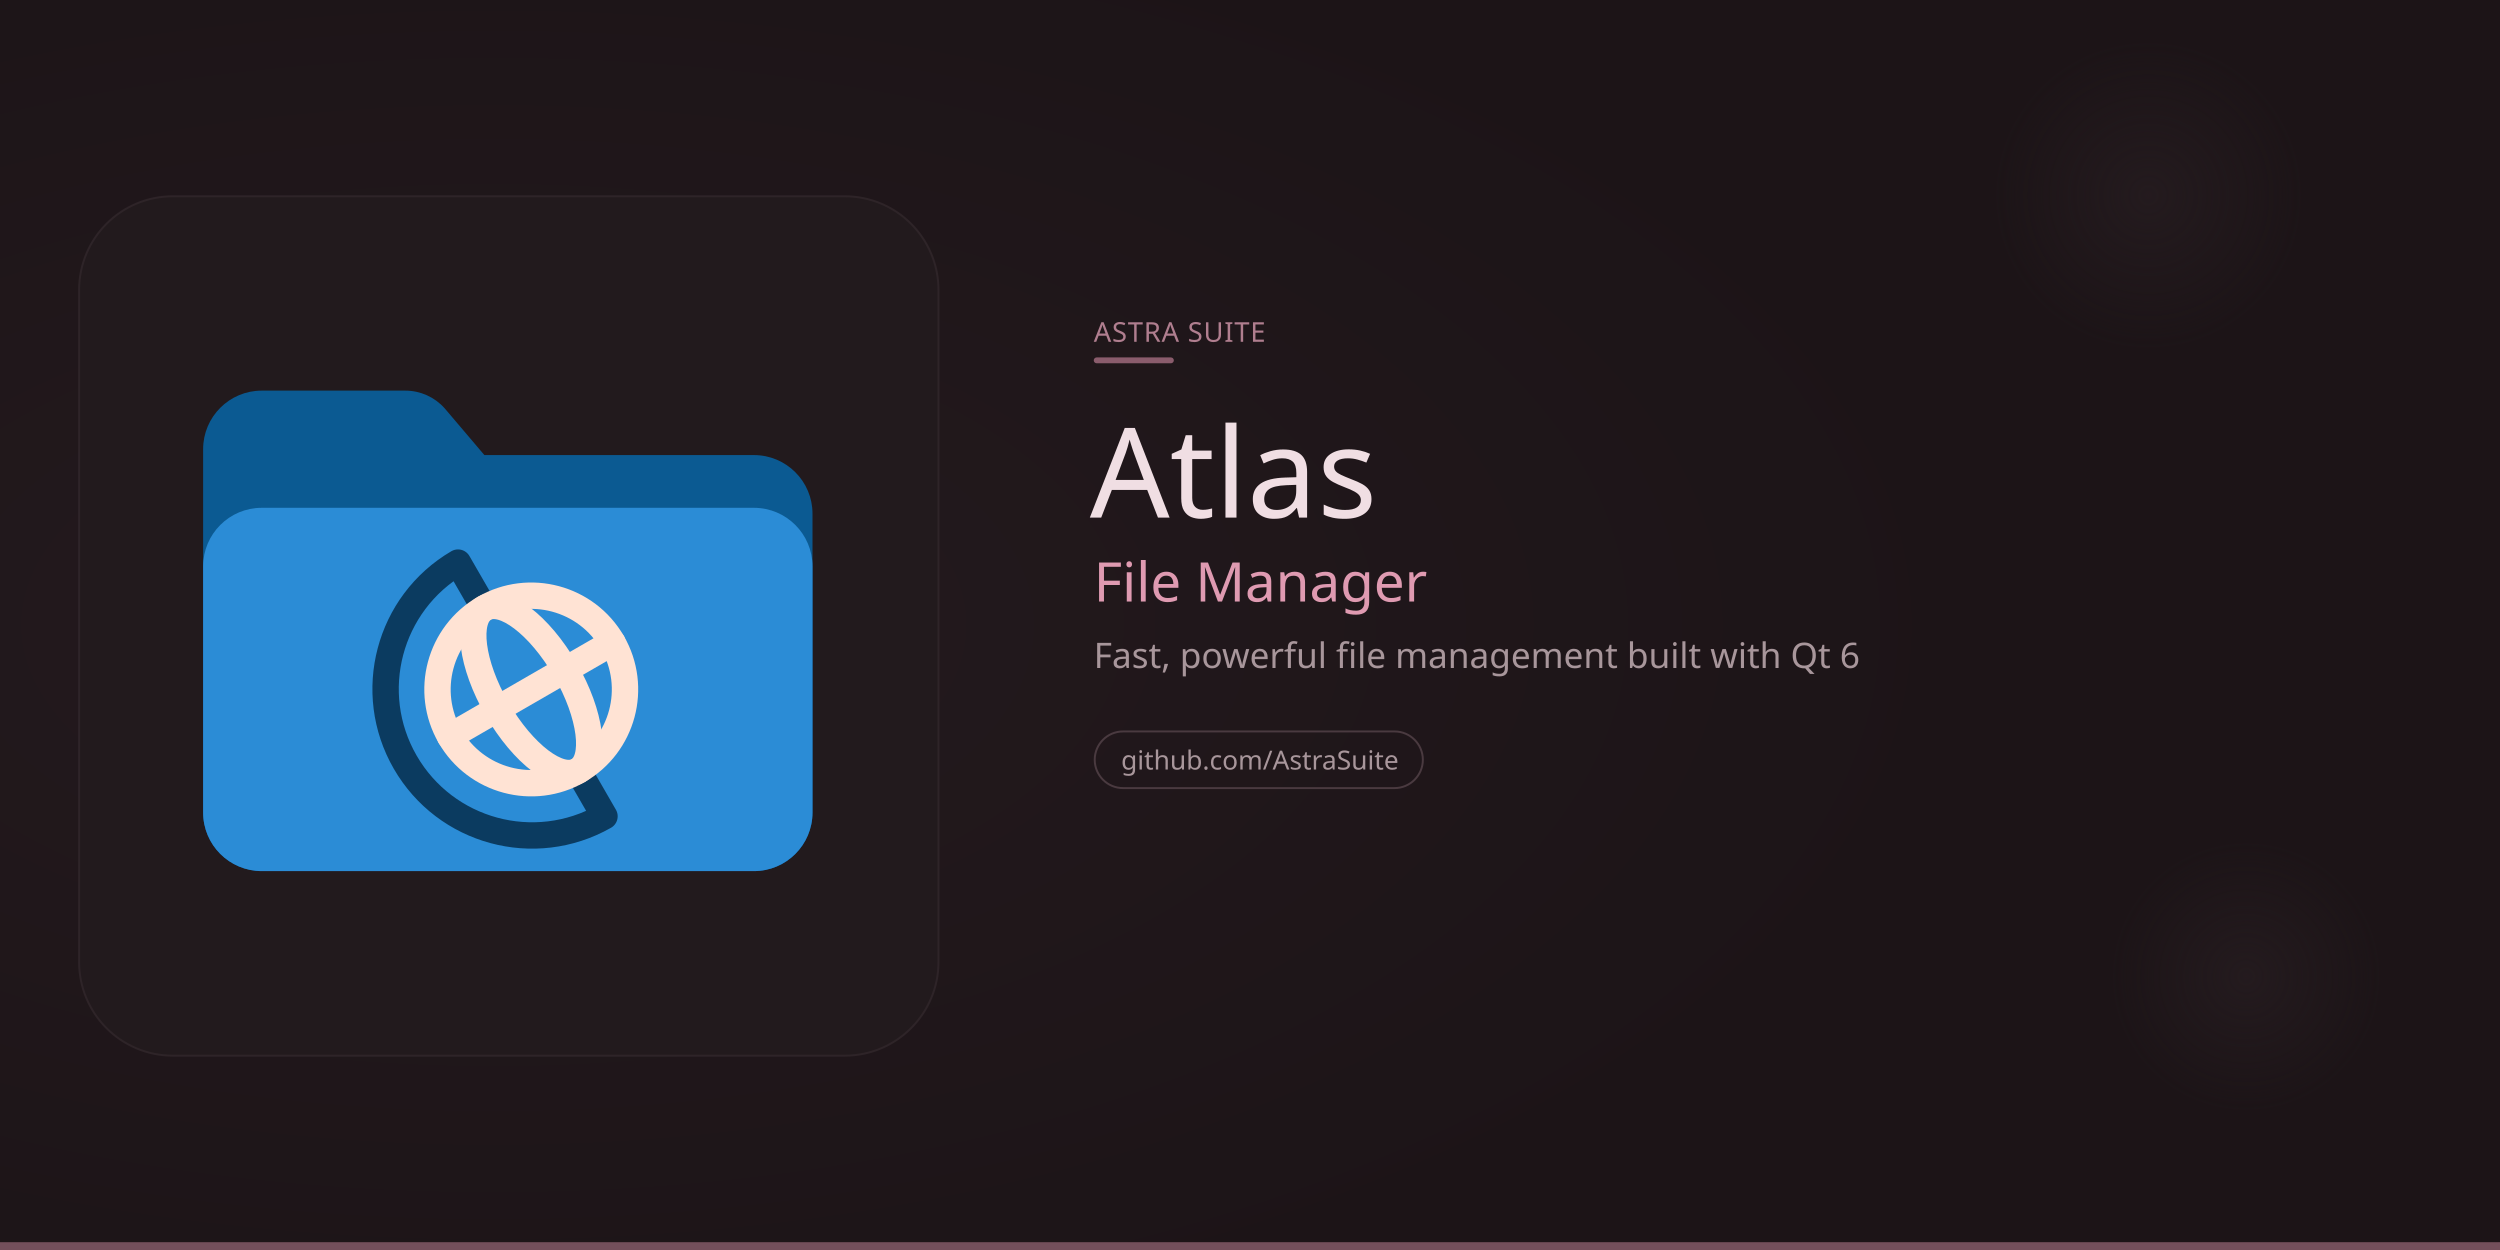
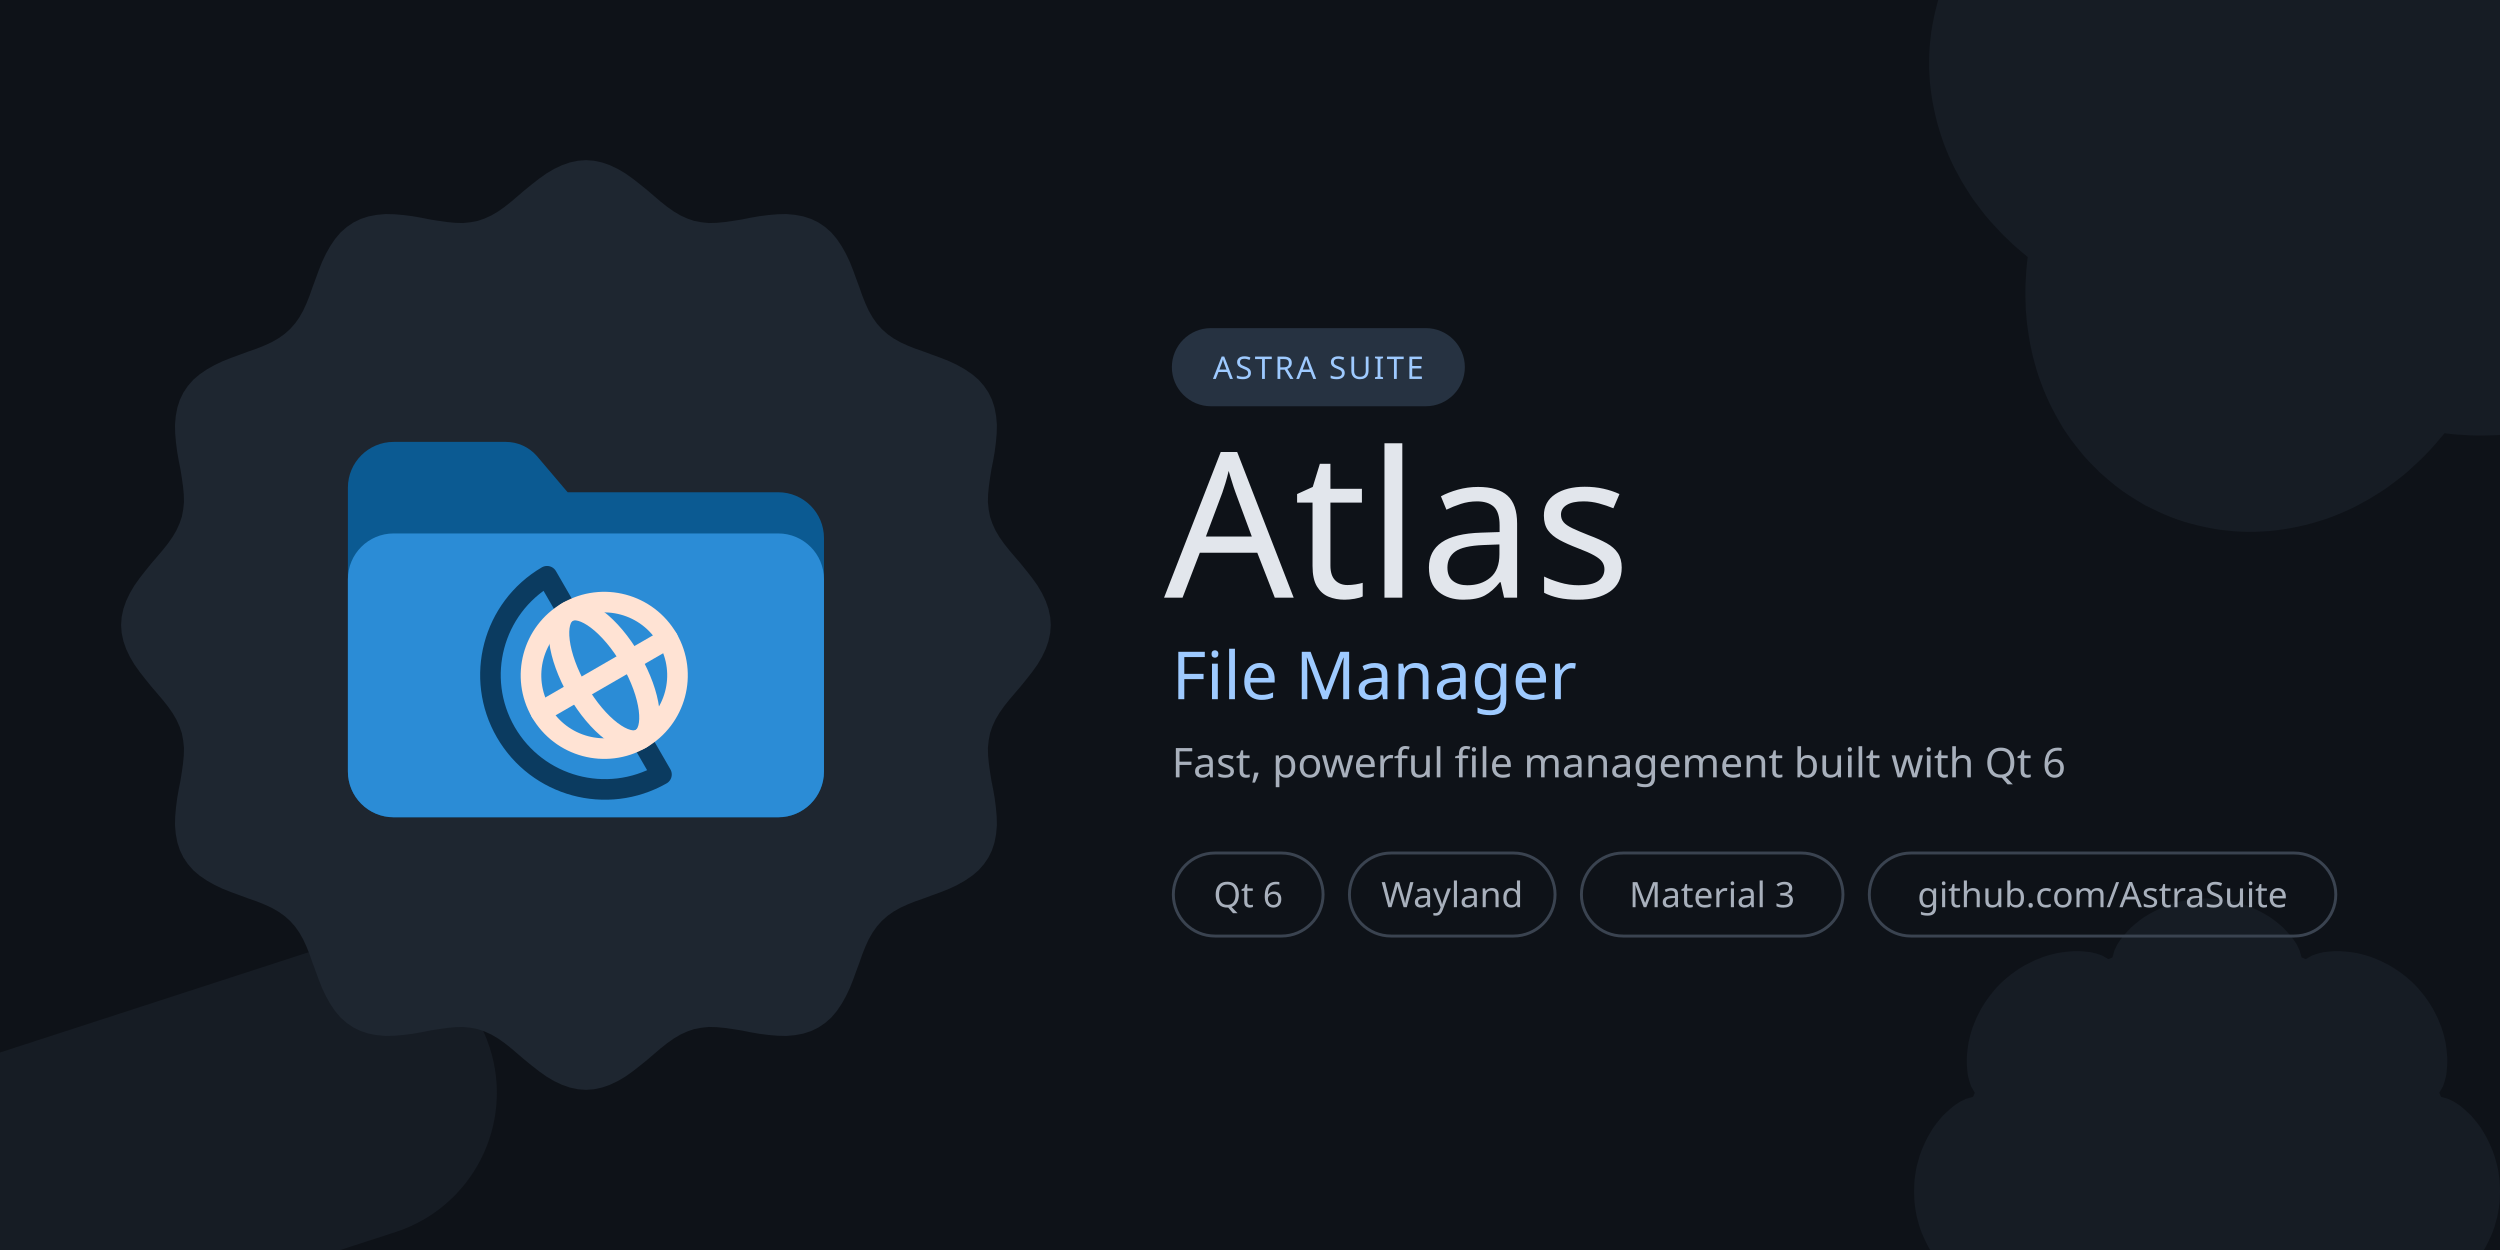
<svg xmlns="http://www.w3.org/2000/svg" width="1280" height="640" viewBox="0 0 1280 640">
-   <defs>
-     <radialGradient id="glow" cx="0.2" cy="0.5" r="0.6">
-       <stop offset="0" stop-color="#241A1E" />
-       <stop offset="1" stop-color="#1C1417" />
-     </radialGradient>
-     <radialGradient id="orb" cx="0.5" cy="0.5" r="0.5">
-       <stop offset="0" stop-color="#2A2024" stop-opacity="0.55" />
-       <stop offset="1" stop-color="#2A2024" stop-opacity="0" />
-     </radialGradient>
-   </defs>
-   <rect width="1280" height="640" fill="url(#glow)" />
-   <circle cx="1100" cy="100" r="80" fill="url(#orb)" />
-   <circle cx="1150" cy="500" r="70" fill="url(#orb)" />
-   <rect y="636" width="1280" height="4" fill="#734F5B" />
-   <rect x="40.5" y="100.5" width="440" height="440" rx="48" fill="#221A1D" stroke="#2E2428" />
-   <g transform="translate(68 128) scale(0.75)">
+   <rect width="1280" height="640" fill="#0E1218" />
+   <path d="M1383.4 151.8L1381.9 155.1L1380.3 158.4L1378.7 161.7L1376.8 164.9L1374.9 168.0L1372.9 171.1L1370.8 174.1L1368.6 177.0L1366.3 179.8L1363.9 182.6L1361.5 185.3L1358.9 187.9L1356.3 190.4L1353.6 192.9L1350.8 195.2L1347.9 197.5L1345.0 199.7L1342.0 201.8L1339.0 203.8L1335.9 205.6L1332.7 207.4L1329.5 209.1L1326.3 210.7L1323.0 212.2L1319.7 213.6L1316.3 214.9L1313.0 216.1L1309.6 217.2L1306.1 218.2L1302.7 219.1L1299.2 219.9L1295.8 220.6L1292.3 221.2L1288.9 221.7L1285.4 222.2L1281.9 222.5L1278.5 222.8L1275.0 222.9L1271.6 223.0L1268.2 223.0L1264.8 222.9L1261.5 222.7L1258.2 222.5L1254.8 222.2L1251.6 221.8L1249.5 224.3L1247.3 226.9L1245.1 229.4L1242.8 231.8L1240.5 234.2L1238.0 236.6L1235.5 238.9L1233.0 241.2L1230.3 243.5L1227.6 245.6L1224.8 247.7L1222.0 249.8L1219.1 251.7L1216.1 253.6L1213.0 255.5L1209.9 257.2L1206.8 258.9L1203.6 260.5L1200.3 262.0L1197.0 263.4L1193.7 264.7L1190.3 265.9L1186.8 267.0L1183.4 268.0L1179.9 268.9L1176.3 269.7L1172.8 270.4L1169.2 271.0L1165.6 271.5L1161.9 271.9L1158.3 272.1L1154.6 272.3L1151.0 272.3L1147.3 272.2L1143.7 272.0L1140.0 271.6L1136.4 271.2L1132.8 270.6L1129.2 269.9L1125.6 269.1L1122.1 268.2L1118.5 267.2L1115.1 266.1L1111.6 264.8L1108.2 263.4L1104.9 261.9L1101.6 260.3L1098.3 258.7L1095.1 256.8L1092.0 254.9L1088.9 252.9L1085.9 250.8L1083.0 248.6L1080.2 246.3L1077.4 243.9L1074.7 241.5L1072.1 238.9L1069.6 236.3L1067.1 233.6L1064.8 230.8L1062.5 227.9L1060.3 225.0L1058.2 222.0L1056.2 219.0L1054.4 215.9L1052.6 212.7L1050.9 209.5L1049.3 206.3L1047.8 203.0L1046.4 199.7L1045.1 196.3L1043.9 193.0L1042.8 189.6L1041.8 186.1L1040.9 182.7L1040.1 179.2L1039.4 175.8L1038.8 172.3L1038.3 168.9L1037.8 165.4L1037.5 161.9L1037.2 158.5L1037.1 155.0L1037.0 151.6L1037.0 148.2L1037.1 144.8L1037.3 141.5L1037.5 138.2L1037.8 134.8L1038.2 131.6L1035.7 129.5L1033.1 127.3L1030.6 125.1L1028.2 122.8L1025.8 120.5L1023.4 118.0L1021.1 115.5L1018.8 113.0L1016.5 110.3L1014.4 107.6L1012.3 104.8L1010.2 102.0L1008.3 99.1L1006.4 96.1L1004.5 93.0L1002.8 89.9L1001.1 86.8L999.5 83.6L998.0 80.3L996.6 77.0L995.3 73.7L994.1 70.3L993.0 66.8L992.0 63.4L991.1 59.9L990.3 56.3L989.6 52.8L989.0 49.2L988.5 45.6L988.1 41.9L987.9 38.3L987.7 34.6L987.7 31.0L987.8 27.3L988.0 23.7L988.4 20.0L988.8 16.4L989.4 12.8L990.1 9.2L990.9 5.6L991.8 2.1L992.8 -1.5L993.9 -4.9L995.2 -8.4L996.6 -11.8L998.1 -15.1L999.7 -18.4L1001.3 -21.7L1003.2 -24.9L1005.1 -28.0L1007.1 -31.1L1009.2 -34.1L1011.4 -37.0L1013.7 -39.8L1016.1 -42.6L1018.5 -45.3L1021.1 -47.9L1023.7 -50.4L1026.4 -52.9L1029.2 -55.2L1032.1 -57.5L1035.0 -59.7L1038.0 -61.8L1041.0 -63.8L1044.1 -65.6L1047.3 -67.4L1050.5 -69.1L1053.7 -70.7L1057.0 -72.2L1060.3 -73.6L1063.7 -74.9L1067.0 -76.1L1070.4 -77.2L1073.9 -78.2L1077.3 -79.1L1080.8 -79.9L1084.2 -80.6L1087.7 -81.2L1091.1 -81.7L1094.6 -82.2L1098.1 -82.5L1101.5 -82.8L1105.0 -82.9L1108.4 -83.0L1111.8 -83.0L1115.2 -82.9L1118.5 -82.7L1121.8 -82.5L1125.2 -82.2L1128.4 -81.8L1130.5 -84.3L1132.7 -86.9L1134.9 -89.4L1137.2 -91.8L1139.5 -94.2L1142.0 -96.6L1144.5 -98.9L1147.0 -101.2L1149.7 -103.5L1152.4 -105.6L1155.2 -107.7L1158.0 -109.8L1160.9 -111.7L1163.9 -113.6L1167.0 -115.5L1170.1 -117.2L1173.2 -118.9L1176.4 -120.5L1179.7 -122.0L1183.0 -123.4L1186.3 -124.7L1189.7 -125.9L1193.2 -127.0L1196.6 -128.0L1200.1 -128.9L1203.7 -129.7L1207.2 -130.4L1210.8 -131.0L1214.4 -131.5L1218.1 -131.9L1221.7 -132.1L1225.4 -132.3L1229.0 -132.3L1232.7 -132.2L1236.3 -132.0L1240.0 -131.6L1243.6 -131.2L1247.2 -130.6L1250.8 -129.9L1254.4 -129.1L1257.9 -128.2L1261.5 -127.2L1264.9 -126.1L1268.4 -124.8L1271.8 -123.4L1275.1 -121.9L1278.4 -120.3L1281.7 -118.7L1284.9 -116.8L1288.0 -114.9L1291.1 -112.9L1294.1 -110.8L1297.0 -108.6L1299.8 -106.3L1302.6 -103.9L1305.3 -101.5L1307.9 -98.9L1310.4 -96.3L1312.9 -93.6L1315.2 -90.8L1317.5 -87.9L1319.7 -85.0L1321.8 -82.0L1323.8 -79.0L1325.6 -75.9L1327.4 -72.7L1329.1 -69.5L1330.7 -66.3L1332.2 -63.0L1333.6 -59.7L1334.9 -56.3L1336.1 -53.0L1337.2 -49.6L1338.2 -46.1L1339.1 -42.7L1339.9 -39.2L1340.6 -35.8L1341.2 -32.3L1341.7 -28.9L1342.2 -25.4L1342.5 -21.9L1342.8 -18.5L1342.9 -15.0L1343.0 -11.6L1343.0 -8.2L1342.9 -4.8L1342.7 -1.5L1342.5 1.8L1342.2 5.2L1341.8 8.4L1344.3 10.5L1346.9 12.7L1349.4 14.9L1351.8 17.2L1354.2 19.5L1356.6 22.0L1358.9 24.5L1361.2 27.0L1363.5 29.7L1365.6 32.4L1367.7 35.2L1369.8 38.0L1371.7 40.9L1373.6 43.9L1375.5 47.0L1377.2 50.1L1378.9 53.2L1380.5 56.4L1382.0 59.7L1383.4 63.0L1384.7 66.3L1385.9 69.7L1387.0 73.2L1388.0 76.6L1388.9 80.1L1389.7 83.7L1390.4 87.2L1391.0 90.8L1391.5 94.4L1391.9 98.1L1392.1 101.7L1392.3 105.4L1392.3 109.0L1392.2 112.7L1392.0 116.3L1391.6 120.0L1391.2 123.6L1390.6 127.2L1389.9 130.8L1389.1 134.4L1388.2 137.9L1387.2 141.5L1386.1 144.9L1384.8 148.4Z" fill="#161C24" />
+   <path d="M1280.0 610.0L1279.9 612.6L1279.8 615.2L1279.5 617.8L1279.1 620.4L1278.6 623.0L1277.9 625.5L1277.2 628.1L1276.3 630.6L1275.3 633.0L1274.2 635.4L1273.0 637.8L1271.7 640.1L1270.3 642.4L1268.7 644.6L1267.0 646.7L1265.2 648.8L1263.2 650.7L1261.1 652.6L1258.8 654.4L1256.3 656.0L1253.4 657.4L1249.8 658.4L1248.9 660.5L1250.8 663.8L1251.8 666.8L1252.5 669.7L1252.8 672.6L1253.0 675.4L1253.0 678.2L1252.8 680.9L1252.5 683.6L1252.1 686.3L1251.5 688.9L1250.8 691.5L1250.0 694.0L1249.0 696.5L1248.0 698.9L1246.8 701.3L1245.6 703.6L1244.2 705.9L1242.8 708.0L1241.2 710.2L1239.6 712.2L1237.9 714.2L1236.1 716.1L1234.2 717.9L1232.2 719.6L1230.2 721.2L1228.0 722.8L1225.9 724.2L1223.6 725.6L1221.3 726.8L1218.9 728.0L1216.5 729.0L1214.0 730.0L1211.5 730.8L1208.9 731.5L1206.3 732.1L1203.6 732.5L1200.9 732.8L1198.2 733.0L1195.4 733.0L1192.6 732.8L1189.7 732.5L1186.8 731.8L1183.8 730.8L1180.5 728.9L1178.4 729.8L1177.4 733.4L1176.0 736.3L1174.4 738.8L1172.6 741.1L1170.7 743.2L1168.8 745.2L1166.7 747.0L1164.6 748.7L1162.4 750.3L1160.1 751.7L1157.8 753.0L1155.4 754.2L1153.0 755.3L1150.6 756.3L1148.1 757.2L1145.5 757.9L1143.0 758.6L1140.4 759.1L1137.8 759.5L1135.2 759.8L1132.6 759.9L1130.0 760.0L1127.4 759.9L1124.8 759.8L1122.2 759.5L1119.6 759.1L1117.0 758.6L1114.5 757.9L1111.9 757.2L1109.4 756.3L1107.0 755.3L1104.6 754.2L1102.2 753.0L1099.9 751.7L1097.6 750.3L1095.4 748.7L1093.3 747.0L1091.2 745.2L1089.3 743.2L1087.4 741.1L1085.6 738.8L1084.0 736.3L1082.6 733.4L1081.6 729.8L1079.5 728.9L1076.2 730.8L1073.2 731.8L1070.3 732.5L1067.4 732.8L1064.6 733.0L1061.8 733.0L1059.1 732.8L1056.4 732.5L1053.7 732.1L1051.1 731.5L1048.5 730.8L1046.0 730.0L1043.5 729.0L1041.1 728.0L1038.7 726.8L1036.4 725.6L1034.1 724.2L1032.0 722.8L1029.8 721.2L1027.8 719.6L1025.8 717.9L1023.9 716.1L1022.1 714.2L1020.4 712.2L1018.8 710.2L1017.2 708.0L1015.8 705.9L1014.4 703.6L1013.2 701.3L1012.0 698.9L1011.0 696.5L1010.0 694.0L1009.2 691.5L1008.5 688.9L1007.9 686.3L1007.5 683.6L1007.2 680.9L1007.0 678.2L1007.0 675.4L1007.2 672.6L1007.5 669.7L1008.2 666.8L1009.2 663.8L1011.1 660.5L1010.2 658.4L1006.6 657.4L1003.7 656.0L1001.2 654.4L998.9 652.6L996.8 650.7L994.8 648.8L993.0 646.7L991.3 644.6L989.7 642.4L988.3 640.1L987.0 637.8L985.8 635.4L984.7 633.0L983.7 630.6L982.8 628.1L982.1 625.5L981.4 623.0L980.9 620.4L980.5 617.8L980.2 615.2L980.1 612.6L980.0 610.0L980.1 607.4L980.2 604.8L980.5 602.2L980.9 599.6L981.4 597.0L982.1 594.5L982.8 591.9L983.7 589.4L984.7 587.0L985.8 584.6L987.0 582.2L988.3 579.9L989.7 577.6L991.3 575.4L993.0 573.3L994.8 571.2L996.8 569.3L998.9 567.4L1001.2 565.6L1003.7 564.0L1006.6 562.6L1010.2 561.6L1011.1 559.5L1009.2 556.2L1008.2 553.2L1007.5 550.3L1007.2 547.4L1007.0 544.6L1007.0 541.8L1007.2 539.1L1007.5 536.4L1007.9 533.7L1008.5 531.1L1009.2 528.5L1010.0 526.0L1011.0 523.5L1012.0 521.1L1013.2 518.7L1014.4 516.4L1015.8 514.1L1017.2 512.0L1018.8 509.8L1020.4 507.8L1022.1 505.8L1023.9 503.9L1025.8 502.1L1027.8 500.4L1029.8 498.8L1032.0 497.2L1034.1 495.8L1036.4 494.4L1038.7 493.2L1041.1 492.0L1043.5 491.0L1046.0 490.0L1048.5 489.2L1051.1 488.5L1053.7 487.9L1056.4 487.5L1059.1 487.2L1061.8 487.0L1064.6 487.0L1067.4 487.2L1070.3 487.5L1073.2 488.2L1076.2 489.2L1079.5 491.1L1081.6 490.2L1082.6 486.6L1084.0 483.7L1085.6 481.2L1087.4 478.9L1089.3 476.8L1091.2 474.8L1093.3 473.0L1095.4 471.3L1097.6 469.7L1099.9 468.3L1102.2 467.0L1104.6 465.8L1107.0 464.7L1109.4 463.7L1111.9 462.8L1114.5 462.1L1117.0 461.4L1119.6 460.9L1122.2 460.5L1124.8 460.2L1127.4 460.1L1130.0 460.0L1132.6 460.1L1135.2 460.2L1137.8 460.5L1140.4 460.9L1143.0 461.4L1145.5 462.1L1148.1 462.8L1150.6 463.7L1153.0 464.7L1155.4 465.8L1157.8 467.0L1160.1 468.3L1162.4 469.7L1164.6 471.3L1166.7 473.0L1168.8 474.8L1170.7 476.8L1172.6 478.9L1174.4 481.2L1176.0 483.7L1177.4 486.6L1178.4 490.2L1180.5 491.1L1183.8 489.2L1186.8 488.2L1189.7 487.5L1192.6 487.2L1195.4 487.0L1198.2 487.0L1200.9 487.2L1203.6 487.5L1206.3 487.9L1208.9 488.5L1211.5 489.2L1214.0 490.0L1216.5 491.0L1218.9 492.0L1221.3 493.2L1223.6 494.4L1225.9 495.8L1228.0 497.2L1230.2 498.8L1232.2 500.4L1234.2 502.1L1236.1 503.9L1237.9 505.8L1239.6 507.8L1241.2 509.8L1242.8 512.0L1244.2 514.1L1245.6 516.4L1246.8 518.7L1248.0 521.1L1249.0 523.5L1250.0 526.0L1250.8 528.5L1251.5 531.1L1252.1 533.7L1252.5 536.4L1252.8 539.1L1253.0 541.8L1253.0 544.6L1252.8 547.4L1252.5 550.3L1251.8 553.2L1250.8 556.2L1248.9 559.5L1249.8 561.6L1253.4 562.6L1256.3 564.0L1258.8 565.6L1261.1 567.4L1263.2 569.3L1265.2 571.2L1267.0 573.3L1268.7 575.4L1270.3 577.6L1271.7 579.9L1273.0 582.2L1274.2 584.6L1275.3 587.0L1276.3 589.4L1277.2 591.9L1277.9 594.5L1278.6 597.0L1279.1 599.6L1279.5 602.2L1279.8 604.8L1279.9 607.4Z" fill="#161C24" />
+   <path d="M-45.0 520H185.0A75.0 75.0 0 0 1 185.0 670H-45.0A75.0 75.0 0 0 1 -45.0 520Z" fill="#161C24" transform="rotate(-18 70 595)" />
+   <path d="M538.0 320.0L537.7 324.1L536.8 328.3L535.4 332.3L533.5 336.3L531.2 340.2L528.5 344.0L525.6 347.7L522.7 351.3L519.7 354.8L516.8 358.2L514.1 361.6L511.7 365.0L509.7 368.4L508.1 371.9L506.9 375.4L506.2 379.1L505.8 382.9L505.9 386.9L506.3 391.0L506.9 395.3L507.6 399.7L508.5 404.2L509.3 408.8L509.9 413.5L510.3 418.1L510.4 422.6L510.0 427.0L509.2 431.3L507.9 435.3L506.1 439.0L503.8 442.4L501.0 445.6L497.7 448.4L494.0 450.9L490.1 453.1L485.9 455.1L481.6 456.8L477.2 458.4L472.9 460.0L468.6 461.5L464.6 463.1L460.9 464.8L457.4 466.8L454.3 469.0L451.5 471.5L449.0 474.3L446.8 477.4L444.8 480.9L443.1 484.6L441.5 488.6L440.0 492.9L438.4 497.2L436.8 501.6L435.1 505.9L433.1 510.1L430.9 514.0L428.4 517.7L425.6 521.0L422.4 523.8L419.0 526.1L415.3 527.9L411.3 529.2L407.0 530.0L402.6 530.4L398.1 530.3L393.5 529.9L388.8 529.3L384.2 528.5L379.7 527.6L375.3 526.9L371.0 526.3L366.9 525.9L362.9 525.8L359.1 526.2L355.4 526.9L351.9 528.1L348.4 529.7L345.0 531.7L341.6 534.1L338.2 536.8L334.8 539.7L331.3 542.7L327.7 545.6L324.0 548.5L320.2 551.2L316.3 553.5L312.3 555.4L308.3 556.8L304.1 557.7L300.0 558.0L295.9 557.7L291.7 556.8L287.7 555.4L283.7 553.5L279.8 551.2L276.0 548.5L272.3 545.6L268.7 542.7L265.2 539.7L261.8 536.8L258.4 534.1L255.0 531.7L251.6 529.7L248.1 528.1L244.6 526.9L240.9 526.2L237.1 525.8L233.1 525.9L229.0 526.3L224.7 526.9L220.3 527.6L215.8 528.5L211.2 529.3L206.5 529.9L201.9 530.3L197.4 530.4L193.0 530.0L188.7 529.2L184.7 527.9L181.0 526.1L177.6 523.8L174.4 521.0L171.6 517.7L169.1 514.0L166.9 510.1L164.9 505.9L163.2 501.6L161.6 497.2L160.0 492.9L158.5 488.6L156.9 484.6L155.2 480.9L153.2 477.4L151.0 474.3L148.5 471.5L145.7 469.0L142.6 466.8L139.1 464.8L135.4 463.1L131.4 461.5L127.1 460.0L122.8 458.4L118.4 456.8L114.1 455.1L109.9 453.1L106.0 450.9L102.3 448.4L99.0 445.6L96.2 442.4L93.9 439.0L92.1 435.3L90.8 431.3L90.0 427.0L89.6 422.6L89.7 418.1L90.1 413.5L90.7 408.8L91.5 404.2L92.4 399.7L93.1 395.3L93.7 391.0L94.1 386.9L94.2 382.9L93.8 379.1L93.1 375.4L91.9 371.9L90.3 368.4L88.3 365.0L85.9 361.6L83.2 358.2L80.3 354.8L77.3 351.3L74.4 347.7L71.5 344.0L68.8 340.2L66.5 336.3L64.6 332.3L63.2 328.3L62.3 324.1L62.0 320.0L62.3 315.9L63.2 311.7L64.6 307.7L66.5 303.7L68.8 299.8L71.5 296.0L74.4 292.3L77.3 288.7L80.3 285.2L83.2 281.8L85.9 278.4L88.3 275.0L90.3 271.6L91.9 268.1L93.1 264.6L93.8 260.9L94.2 257.1L94.1 253.1L93.7 249.0L93.1 244.7L92.4 240.3L91.5 235.8L90.7 231.2L90.1 226.5L89.7 221.9L89.6 217.4L90.0 213.0L90.8 208.7L92.1 204.7L93.9 201.0L96.2 197.6L99.0 194.4L102.3 191.6L106.0 189.1L109.9 186.9L114.1 184.9L118.4 183.2L122.8 181.6L127.1 180.0L131.4 178.5L135.4 176.9L139.1 175.2L142.6 173.2L145.7 171.0L148.5 168.5L151.0 165.7L153.2 162.6L155.2 159.1L156.9 155.4L158.5 151.4L160.0 147.1L161.6 142.8L163.2 138.4L164.9 134.1L166.9 129.9L169.1 126.0L171.6 122.3L174.4 119.0L177.6 116.2L181.0 113.9L184.7 112.1L188.7 110.8L193.0 110.0L197.4 109.6L201.9 109.7L206.5 110.1L211.2 110.7L215.8 111.5L220.3 112.4L224.7 113.1L229.0 113.7L233.1 114.1L237.1 114.2L240.9 113.8L244.6 113.1L248.1 111.9L251.6 110.3L255.0 108.3L258.4 105.9L261.8 103.2L265.2 100.3L268.7 97.3L272.3 94.4L276.0 91.5L279.8 88.8L283.7 86.5L287.7 84.6L291.7 83.2L295.9 82.3L300.0 82.0L304.1 82.3L308.3 83.2L312.3 84.6L316.3 86.5L320.2 88.8L324.0 91.5L327.7 94.4L331.3 97.3L334.8 100.3L338.2 103.2L341.6 105.9L345.0 108.3L348.4 110.3L351.9 111.9L355.4 113.1L359.1 113.8L362.9 114.2L366.9 114.1L371.0 113.7L375.3 113.1L379.7 112.4L384.2 111.5L388.8 110.7L393.5 110.1L398.1 109.7L402.6 109.6L407.0 110.0L411.3 110.8L415.3 112.1L419.0 113.9L422.4 116.2L425.6 119.0L428.4 122.3L430.9 126.0L433.1 129.9L435.1 134.1L436.8 138.4L438.4 142.8L440.0 147.1L441.5 151.4L443.1 155.4L444.8 159.1L446.8 162.6L449.0 165.7L451.5 168.5L454.3 171.0L457.4 173.2L460.9 175.2L464.6 176.9L468.6 178.5L472.9 180.0L477.2 181.6L481.6 183.2L485.9 184.9L490.1 186.9L494.0 189.1L497.7 191.6L501.0 194.4L503.8 197.6L506.1 201.0L507.9 204.7L509.2 208.7L510.0 213.0L510.4 217.4L510.3 221.9L509.9 226.5L509.3 231.2L508.5 235.8L507.6 240.3L506.9 244.7L506.3 249.0L505.9 253.1L505.8 257.1L506.2 260.9L506.9 264.6L508.1 268.1L509.7 271.6L511.7 275.0L514.1 278.4L516.8 281.8L519.7 285.2L522.7 288.7L525.6 292.3L528.5 296.0L531.2 299.8L533.5 303.7L535.4 307.7L536.8 311.7L537.7 315.9Z" fill="#1E2630" />
+   <svg x="150" y="170" width="300" height="300" viewBox="0 0 512 512">
    <path d="M48 136a40 40 0 0 1 40-40h98a36 36 0 0 1 27 12.2L240 140h184a40 40 0 0 1 40 40v204a40 40 0 0 1-40 40H88a40 40 0 0 1-40-40Z" fill="#0B5A92" />
    <rect x="48" y="176" width="416" height="248" rx="40" fill="#2B8CD6" />
    <path d="M222 213.4A100 100 0 0 0 322 386.6M222 213.4L240 244.6M322 386.6L304 355.4" fill="none" stroke="#0B3B60" stroke-width="18" stroke-linecap="round" stroke-linejoin="round" />
    <g fill="none" stroke="#FFE3D4" stroke-width="18" stroke-linecap="round" transform="rotate(-30 272 300)">
      <circle cx="272" cy="300" r="64" />
      <ellipse cx="272" cy="300" rx="26.9" ry="64" />
      <path d="M208 300h128" />
    </g>
-   </g>
+   </svg>
  <g font-family="Google Sans Flex, Google Sans, sans-serif">
-     <text x="560" y="175" font-size="14" letter-spacing="0.4" fill="#B07E8F">ASTRA SUITE</text>
-     <rect x="560" y="183" width="41" height="3" rx="1.5" fill="#8A5C6C" />
-     <text x="558" y="265" font-size="64" fill="#F0DEE3">Atlas</text>
-     <text x="560" y="308" font-size="28" fill="#DF9AB1">File Manager</text>
-     <text x="560" y="342" font-size="18" fill="#A8969B">Fast, powerful file management built with Qt 6</text>
-     <rect x="560.5" y="374.5" width="168" height="29" rx="14.5" fill="none" stroke="#4A3A40" />
-     <text x="574" y="394" font-size="13.5" fill="#A8969B">github.com/AstraSuite</text>
+     <path d="M620.0 168H730.0A20.0 20.0 0 0 1 730.0 208H620.0A20.0 20.0 0 0 1 620.0 168Z" fill="#263241" />
+     <text x="675" y="194" font-size="16" letter-spacing="1.2" fill="#9ECAFF" text-anchor="middle">ASTRA SUITE</text>
+     <text x="596" y="306" font-size="104" fill="#E2E6EC">Atlas</text>
+     <text x="600" y="358" font-size="34" fill="#9ECAFF">File Manager</text>
+     <text x="600" y="398" font-size="21" fill="#A8B0BC">Fast, powerful file management built with Qt 6</text>
+     <path d="M622.0 436.75H656.16A21.25 21.25 0 0 1 656.16 479.25H622.0A21.25 21.25 0 0 1 622.0 436.75Z" fill="none" stroke="#3A4350" stroke-width="1.5" />
+     <text x="639.1" y="464.5" font-size="18" fill="#A8B0BC" text-anchor="middle">Qt 6</text>
+     <path d="M712.16 436.75H774.94A21.25 21.25 0 0 1 774.94 479.25H712.16A21.25 21.25 0 0 1 712.16 436.75Z" fill="none" stroke="#3A4350" stroke-width="1.5" />
+     <text x="743.5" y="464.5" font-size="18" fill="#A8B0BC" text-anchor="middle">Wayland</text>
+     <path d="M830.94 436.75H922.34A21.25 21.25 0 0 1 922.34 479.25H830.94A21.25 21.25 0 0 1 830.94 436.75Z" fill="none" stroke="#3A4350" stroke-width="1.5" />
+     <text x="876.6" y="464.5" font-size="18" fill="#A8B0BC" text-anchor="middle">Material 3</text>
+     <path d="M978.34 436.75H1174.68A21.25 21.25 0 0 1 1174.68 479.25H978.34A21.25 21.25 0 0 1 978.34 436.75Z" fill="none" stroke="#3A4350" stroke-width="1.5" />
+     <text x="1076.5" y="464.5" font-size="18" fill="#A8B0BC" text-anchor="middle">github.com/AstraSuite</text>
  </g>
</svg>
